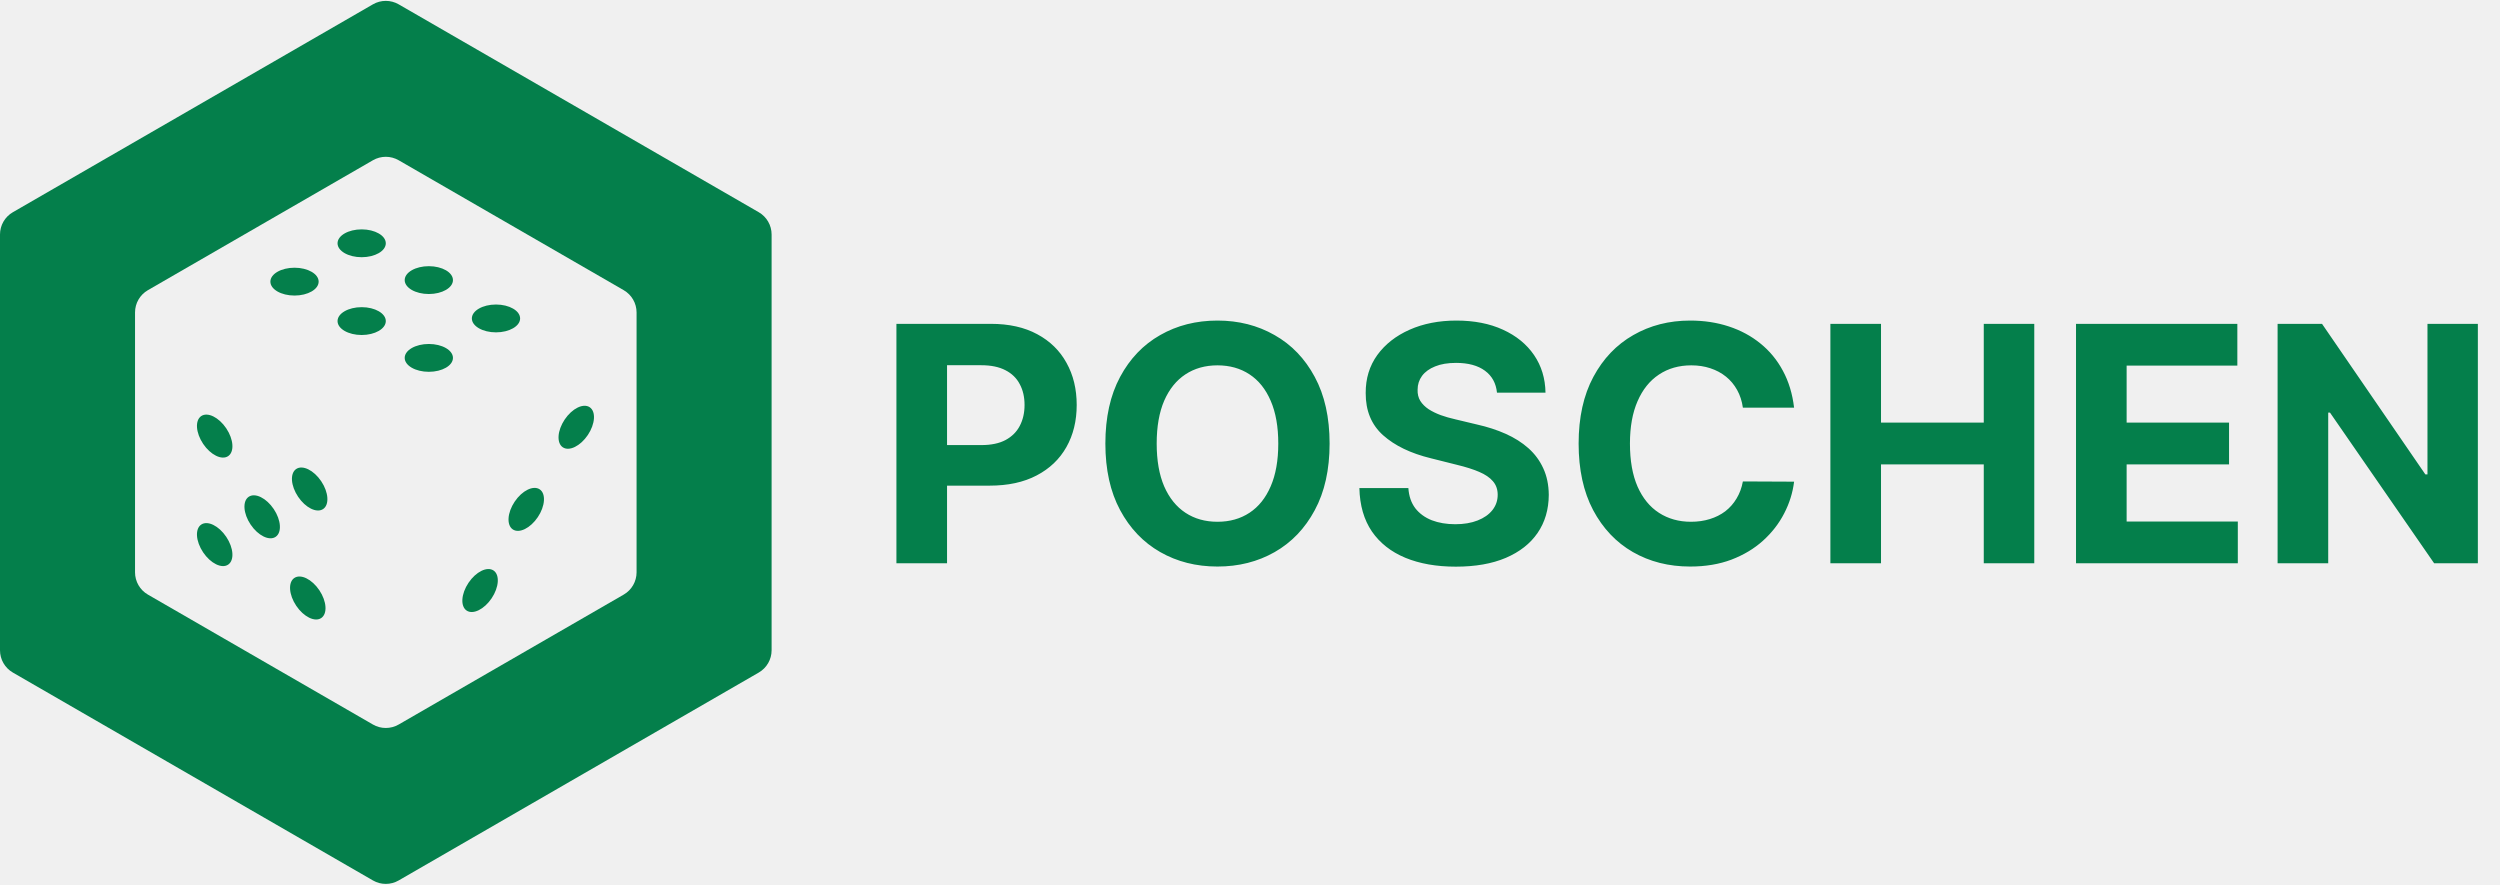
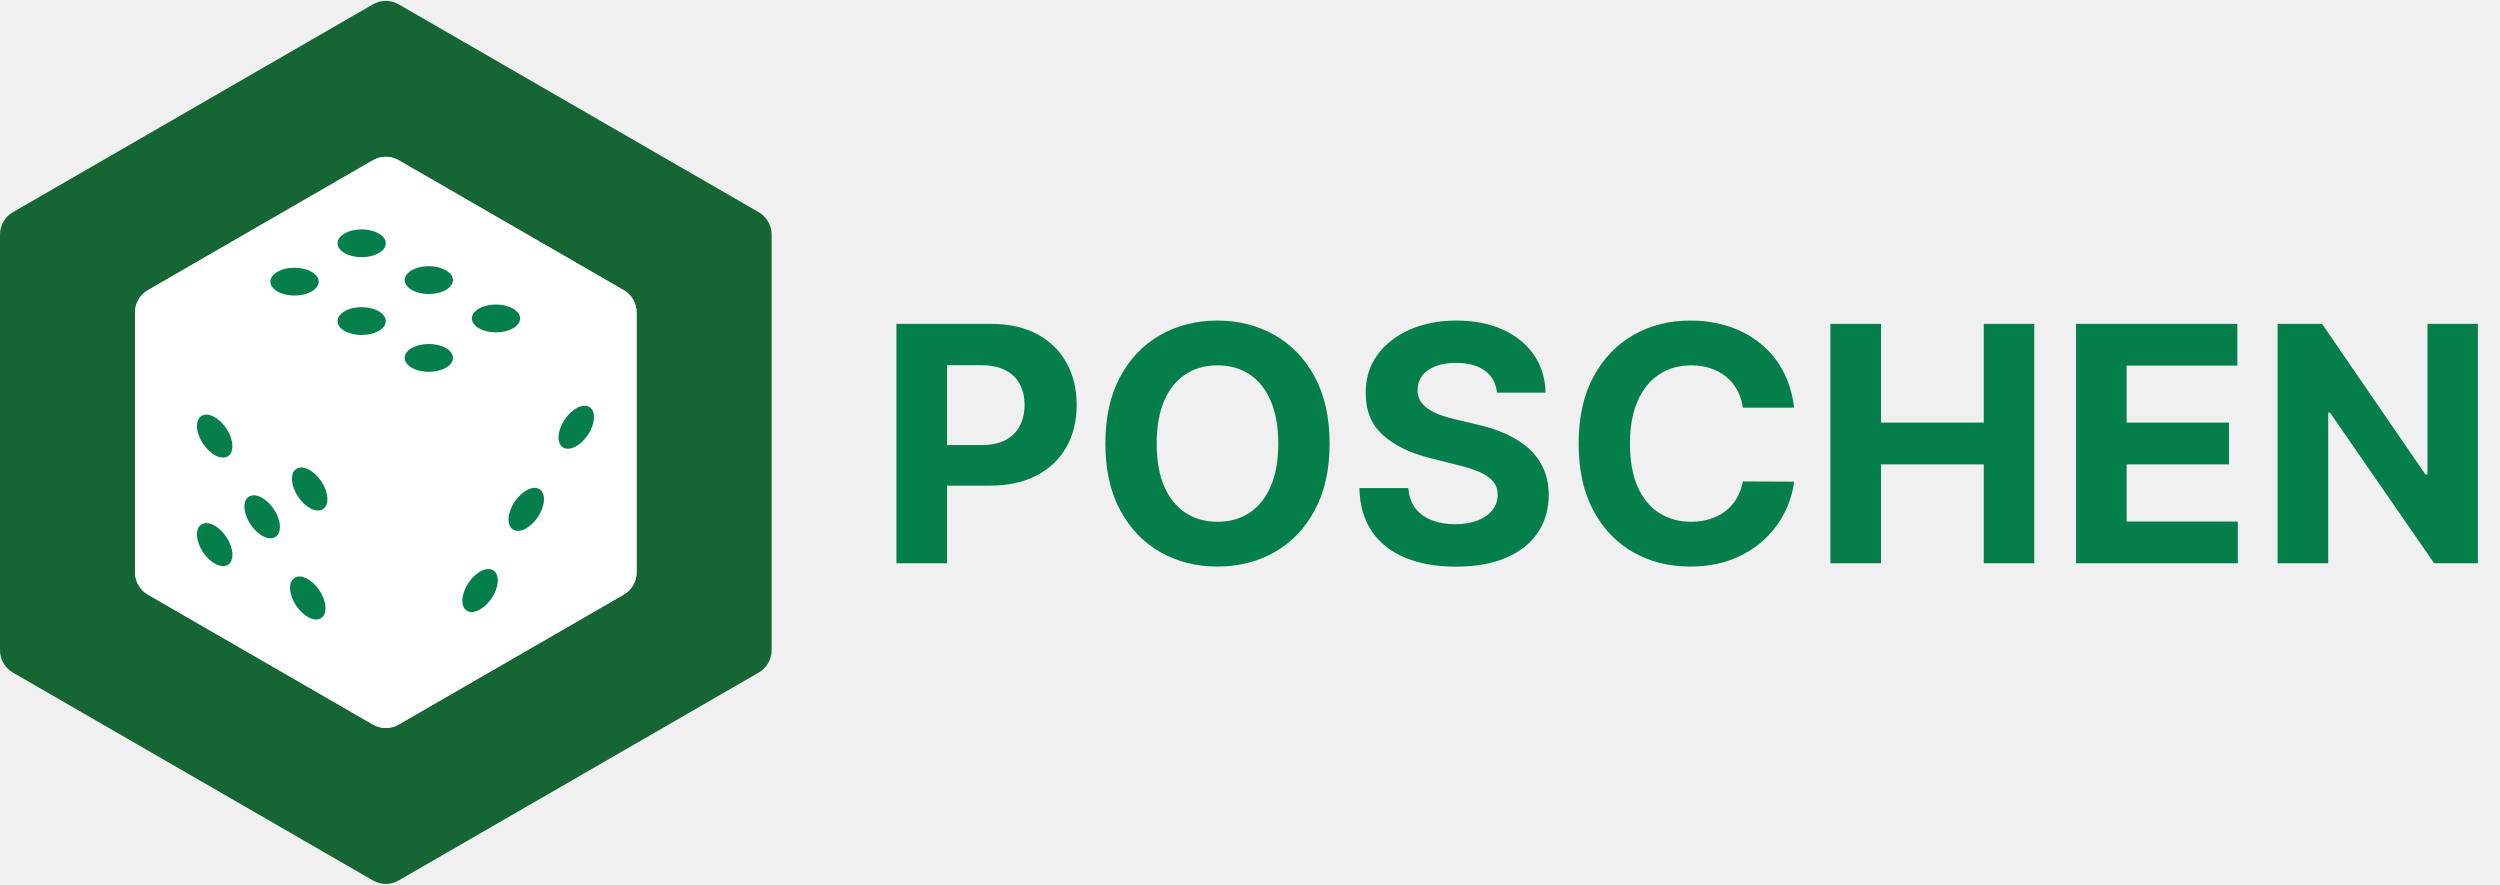
<svg xmlns="http://www.w3.org/2000/svg" width="486" height="172" viewBox="0 0 486 172" fill="none">
-   <path fill-rule="evenodd" clip-rule="evenodd" d="M150 45.586C150 43.799 149.047 42.148 147.5 41.255L77.5 0.841C75.953 -0.052 74.047 -0.052 72.5 0.841L2.5 41.255C0.953 42.148 0 43.799 0 45.586V126.415C0 128.201 0.953 129.851 2.5 130.745L72.5 171.159C74.047 172.052 75.953 172.052 77.5 171.159L147.5 130.745C149.047 129.851 150 128.201 150 126.415V45.586ZM77.5 31.152C75.953 30.259 74.047 30.259 72.5 31.152L28.75 56.411C27.203 57.304 26.25 58.955 26.25 60.741V111.259C26.25 113.045 27.203 114.696 28.75 115.589L72.5 140.848C74.047 141.741 75.953 141.741 77.5 140.848L121.25 115.589C122.797 114.696 123.75 113.045 123.75 111.259V60.741C123.75 58.955 122.797 57.304 121.25 56.411L77.5 31.152Z" fill="#047F4B" />
+   <path fill-rule="evenodd" clip-rule="evenodd" d="M150 45.586C150 43.799 149.047 42.148 147.5 41.255L77.5 0.841C75.953 -0.052 74.047 -0.052 72.5 0.841L2.5 41.255C0.953 42.148 0 43.799 0 45.586V126.415C0 128.201 0.953 129.851 2.5 130.745L72.5 171.159C74.047 172.052 75.953 172.052 77.5 171.159L147.5 130.745C149.047 129.851 150 128.201 150 126.415V45.586ZM77.5 31.152C75.953 30.259 74.047 30.259 72.5 31.152L28.75 56.411C27.203 57.304 26.25 58.955 26.25 60.741V111.259C26.25 113.045 27.203 114.696 28.75 115.589L72.5 140.848C74.047 141.741 75.953 141.741 77.5 140.848L121.25 115.589C122.797 114.696 123.75 113.045 123.75 111.259V60.741C123.75 58.955 122.797 57.304 121.25 56.411L77.5 31.152Z" fill="#166534" />
+   <path d="M72.5 31.152C74.047 30.259 75.953 30.259 77.5 31.152L121.25 56.411C122.797 57.304 123.75 58.955 123.75 60.741V111.259C123.75 113.045 122.797 114.696 121.25 115.589L77.5 140.848C75.953 141.741 74.047 141.741 72.5 140.848L28.75 115.589C27.203 114.696 26.25 113.045 26.25 111.259V60.741C26.25 58.955 27.203 57.304 28.75 56.411L72.5 31.152Z" fill="white" />
  <ellipse rx="4.691" ry="2.706" transform="matrix(-0.557166 0.830401 0.830401 0.557166 93.328 114.799)" fill="#047F4B" />
  <ellipse rx="4.691" ry="2.706" transform="matrix(-0.557166 0.830401 0.830401 0.557166 102.303 99.0233)" fill="#047F4B" />
  <ellipse rx="4.691" ry="2.706" transform="matrix(-0.557166 0.830401 0.830401 0.557166 112.025 83.06)" fill="#047F4B" />
  <ellipse rx="4.691" ry="2.706" transform="matrix(-0.557201 -0.830378 -0.830378 0.557201 59.8332 116.252)" fill="#047F4B" />
  <ellipse rx="4.691" ry="2.706" transform="matrix(-0.557201 -0.830378 -0.830378 0.557201 60.1999 95.0635)" fill="#047F4B" />
  <ellipse rx="4.691" ry="2.706" transform="matrix(-0.557201 -0.830378 -0.830378 0.557201 50.9683 100.467)" fill="#047F4B" />
  <ellipse rx="4.691" ry="2.706" transform="matrix(-0.557201 -0.830378 -0.830378 0.557201 41.7366 105.87)" fill="#047F4B" />
  <ellipse rx="4.691" ry="2.706" transform="matrix(-0.557201 -0.830378 -0.830378 0.557201 41.7366 84.7767)" fill="#047F4B" />
  <ellipse cx="57.254" cy="54.75" rx="4.691" ry="2.706" fill="#047F4B" />
  <ellipse cx="70.309" cy="62.419" rx="4.691" ry="2.706" fill="#047F4B" />
  <ellipse cx="70.309" cy="47.296" rx="4.691" ry="2.706" fill="#047F4B" />
  <ellipse rx="4.691" ry="2.706" transform="matrix(-1 0 0 1 96.4194 61.9049)" fill="#047F4B" />
  <ellipse rx="4.691" ry="2.706" transform="matrix(-1 0 0 1 83.3642 69.5741)" fill="#047F4B" />
  <ellipse rx="4.691" ry="2.706" transform="matrix(-1 0 0 1 83.3642 54.4516)" fill="#047F4B" />
  <path d="M174.264 109.5V62.955H192.628C196.158 62.955 199.166 63.629 201.651 64.977C204.135 66.311 206.029 68.167 207.332 70.546C208.651 72.909 209.31 75.636 209.31 78.727C209.31 81.818 208.643 84.546 207.31 86.909C205.976 89.273 204.045 91.114 201.514 92.432C198.999 93.75 195.954 94.409 192.378 94.409H180.673V86.523H190.787C192.681 86.523 194.241 86.197 195.469 85.546C196.711 84.879 197.635 83.962 198.241 82.796C198.863 81.614 199.173 80.258 199.173 78.727C199.173 77.182 198.863 75.833 198.241 74.682C197.635 73.515 196.711 72.614 195.469 71.977C194.226 71.326 192.651 71 190.741 71H184.105V109.5H174.264ZM258.474 86.227C258.474 91.303 257.512 95.621 255.588 99.182C253.679 102.742 251.073 105.462 247.77 107.341C244.482 109.205 240.785 110.136 236.679 110.136C232.543 110.136 228.83 109.197 225.543 107.318C222.255 105.439 219.656 102.72 217.747 99.159C215.838 95.599 214.884 91.288 214.884 86.227C214.884 81.151 215.838 76.833 217.747 73.273C219.656 69.712 222.255 67 225.543 65.136C228.83 63.258 232.543 62.318 236.679 62.318C240.785 62.318 244.482 63.258 247.77 65.136C251.073 67 253.679 69.712 255.588 73.273C257.512 76.833 258.474 81.151 258.474 86.227ZM248.497 86.227C248.497 82.939 248.005 80.167 247.02 77.909C246.05 75.651 244.679 73.939 242.906 72.773C241.134 71.606 239.058 71.023 236.679 71.023C234.3 71.023 232.224 71.606 230.452 72.773C228.679 73.939 227.3 75.651 226.315 77.909C225.346 80.167 224.861 82.939 224.861 86.227C224.861 89.515 225.346 92.288 226.315 94.546C227.3 96.803 228.679 98.515 230.452 99.682C232.224 100.848 234.3 101.432 236.679 101.432C239.058 101.432 241.134 100.848 242.906 99.682C244.679 98.515 246.05 96.803 247.02 94.546C248.005 92.288 248.497 89.515 248.497 86.227ZM291.014 76.341C290.832 74.508 290.052 73.083 288.673 72.068C287.295 71.053 285.423 70.546 283.06 70.546C281.454 70.546 280.098 70.773 278.991 71.227C277.885 71.667 277.037 72.28 276.446 73.068C275.87 73.856 275.582 74.75 275.582 75.75C275.552 76.583 275.726 77.311 276.105 77.932C276.499 78.553 277.037 79.091 277.719 79.546C278.401 79.985 279.188 80.371 280.082 80.704C280.976 81.023 281.931 81.296 282.946 81.523L287.128 82.523C289.158 82.977 291.022 83.583 292.719 84.341C294.416 85.099 295.885 86.03 297.128 87.136C298.37 88.242 299.332 89.546 300.014 91.046C300.711 92.546 301.067 94.265 301.082 96.204C301.067 99.053 300.34 101.523 298.901 103.614C297.476 105.689 295.416 107.303 292.719 108.455C290.037 109.591 286.802 110.159 283.014 110.159C279.257 110.159 275.984 109.583 273.196 108.432C270.423 107.28 268.257 105.576 266.696 103.318C265.151 101.045 264.34 98.235 264.264 94.886H273.787C273.893 96.447 274.34 97.75 275.128 98.796C275.931 99.826 276.999 100.606 278.332 101.136C279.681 101.652 281.204 101.909 282.901 101.909C284.567 101.909 286.014 101.667 287.241 101.182C288.484 100.697 289.446 100.023 290.128 99.159C290.81 98.296 291.151 97.303 291.151 96.182C291.151 95.136 290.84 94.258 290.219 93.546C289.613 92.833 288.719 92.227 287.537 91.727C286.37 91.227 284.938 90.773 283.241 90.364L278.173 89.091C274.249 88.136 271.151 86.644 268.878 84.614C266.605 82.583 265.476 79.849 265.491 76.409C265.476 73.591 266.226 71.129 267.741 69.023C269.272 66.917 271.37 65.273 274.037 64.091C276.704 62.909 279.734 62.318 283.128 62.318C286.582 62.318 289.598 62.909 292.173 64.091C294.764 65.273 296.779 66.917 298.219 69.023C299.658 71.129 300.401 73.568 300.446 76.341H291.014ZM348.77 79.25H338.815C338.634 77.962 338.262 76.818 337.702 75.818C337.141 74.803 336.421 73.939 335.543 73.227C334.664 72.515 333.649 71.97 332.497 71.591C331.361 71.212 330.126 71.023 328.793 71.023C326.384 71.023 324.285 71.621 322.497 72.818C320.709 74 319.323 75.727 318.338 78C317.353 80.258 316.861 83 316.861 86.227C316.861 89.546 317.353 92.333 318.338 94.591C319.338 96.849 320.732 98.553 322.52 99.704C324.308 100.856 326.376 101.432 328.724 101.432C330.043 101.432 331.262 101.258 332.384 100.909C333.52 100.561 334.527 100.053 335.406 99.386C336.285 98.704 337.012 97.879 337.588 96.909C338.179 95.939 338.588 94.833 338.815 93.591L348.77 93.636C348.512 95.773 347.868 97.833 346.838 99.818C345.823 101.788 344.452 103.553 342.724 105.114C341.012 106.659 338.967 107.886 336.588 108.795C334.224 109.689 331.55 110.136 328.565 110.136C324.414 110.136 320.702 109.197 317.429 107.318C314.171 105.439 311.596 102.72 309.702 99.159C307.823 95.599 306.884 91.288 306.884 86.227C306.884 81.151 307.838 76.833 309.747 73.273C311.656 69.712 314.247 67 317.52 65.136C320.793 63.258 324.474 62.318 328.565 62.318C331.262 62.318 333.762 62.697 336.065 63.455C338.384 64.212 340.437 65.318 342.224 66.773C344.012 68.212 345.467 69.977 346.588 72.068C347.724 74.159 348.452 76.553 348.77 79.25ZM355.827 109.5V62.955H365.668V82.159H385.645V62.955H395.463V109.5H385.645V90.273H365.668V109.5H355.827ZM403.577 109.5V62.955H434.94V71.068H413.418V82.159H433.327V90.273H413.418V101.386H435.031V109.5H403.577ZM481.696 62.955V109.5H473.196L452.946 80.204H452.605V109.5H442.764V62.955H451.401L471.491 92.227H471.901V62.955H481.696Z" fill="#047F4B" />
</svg>
